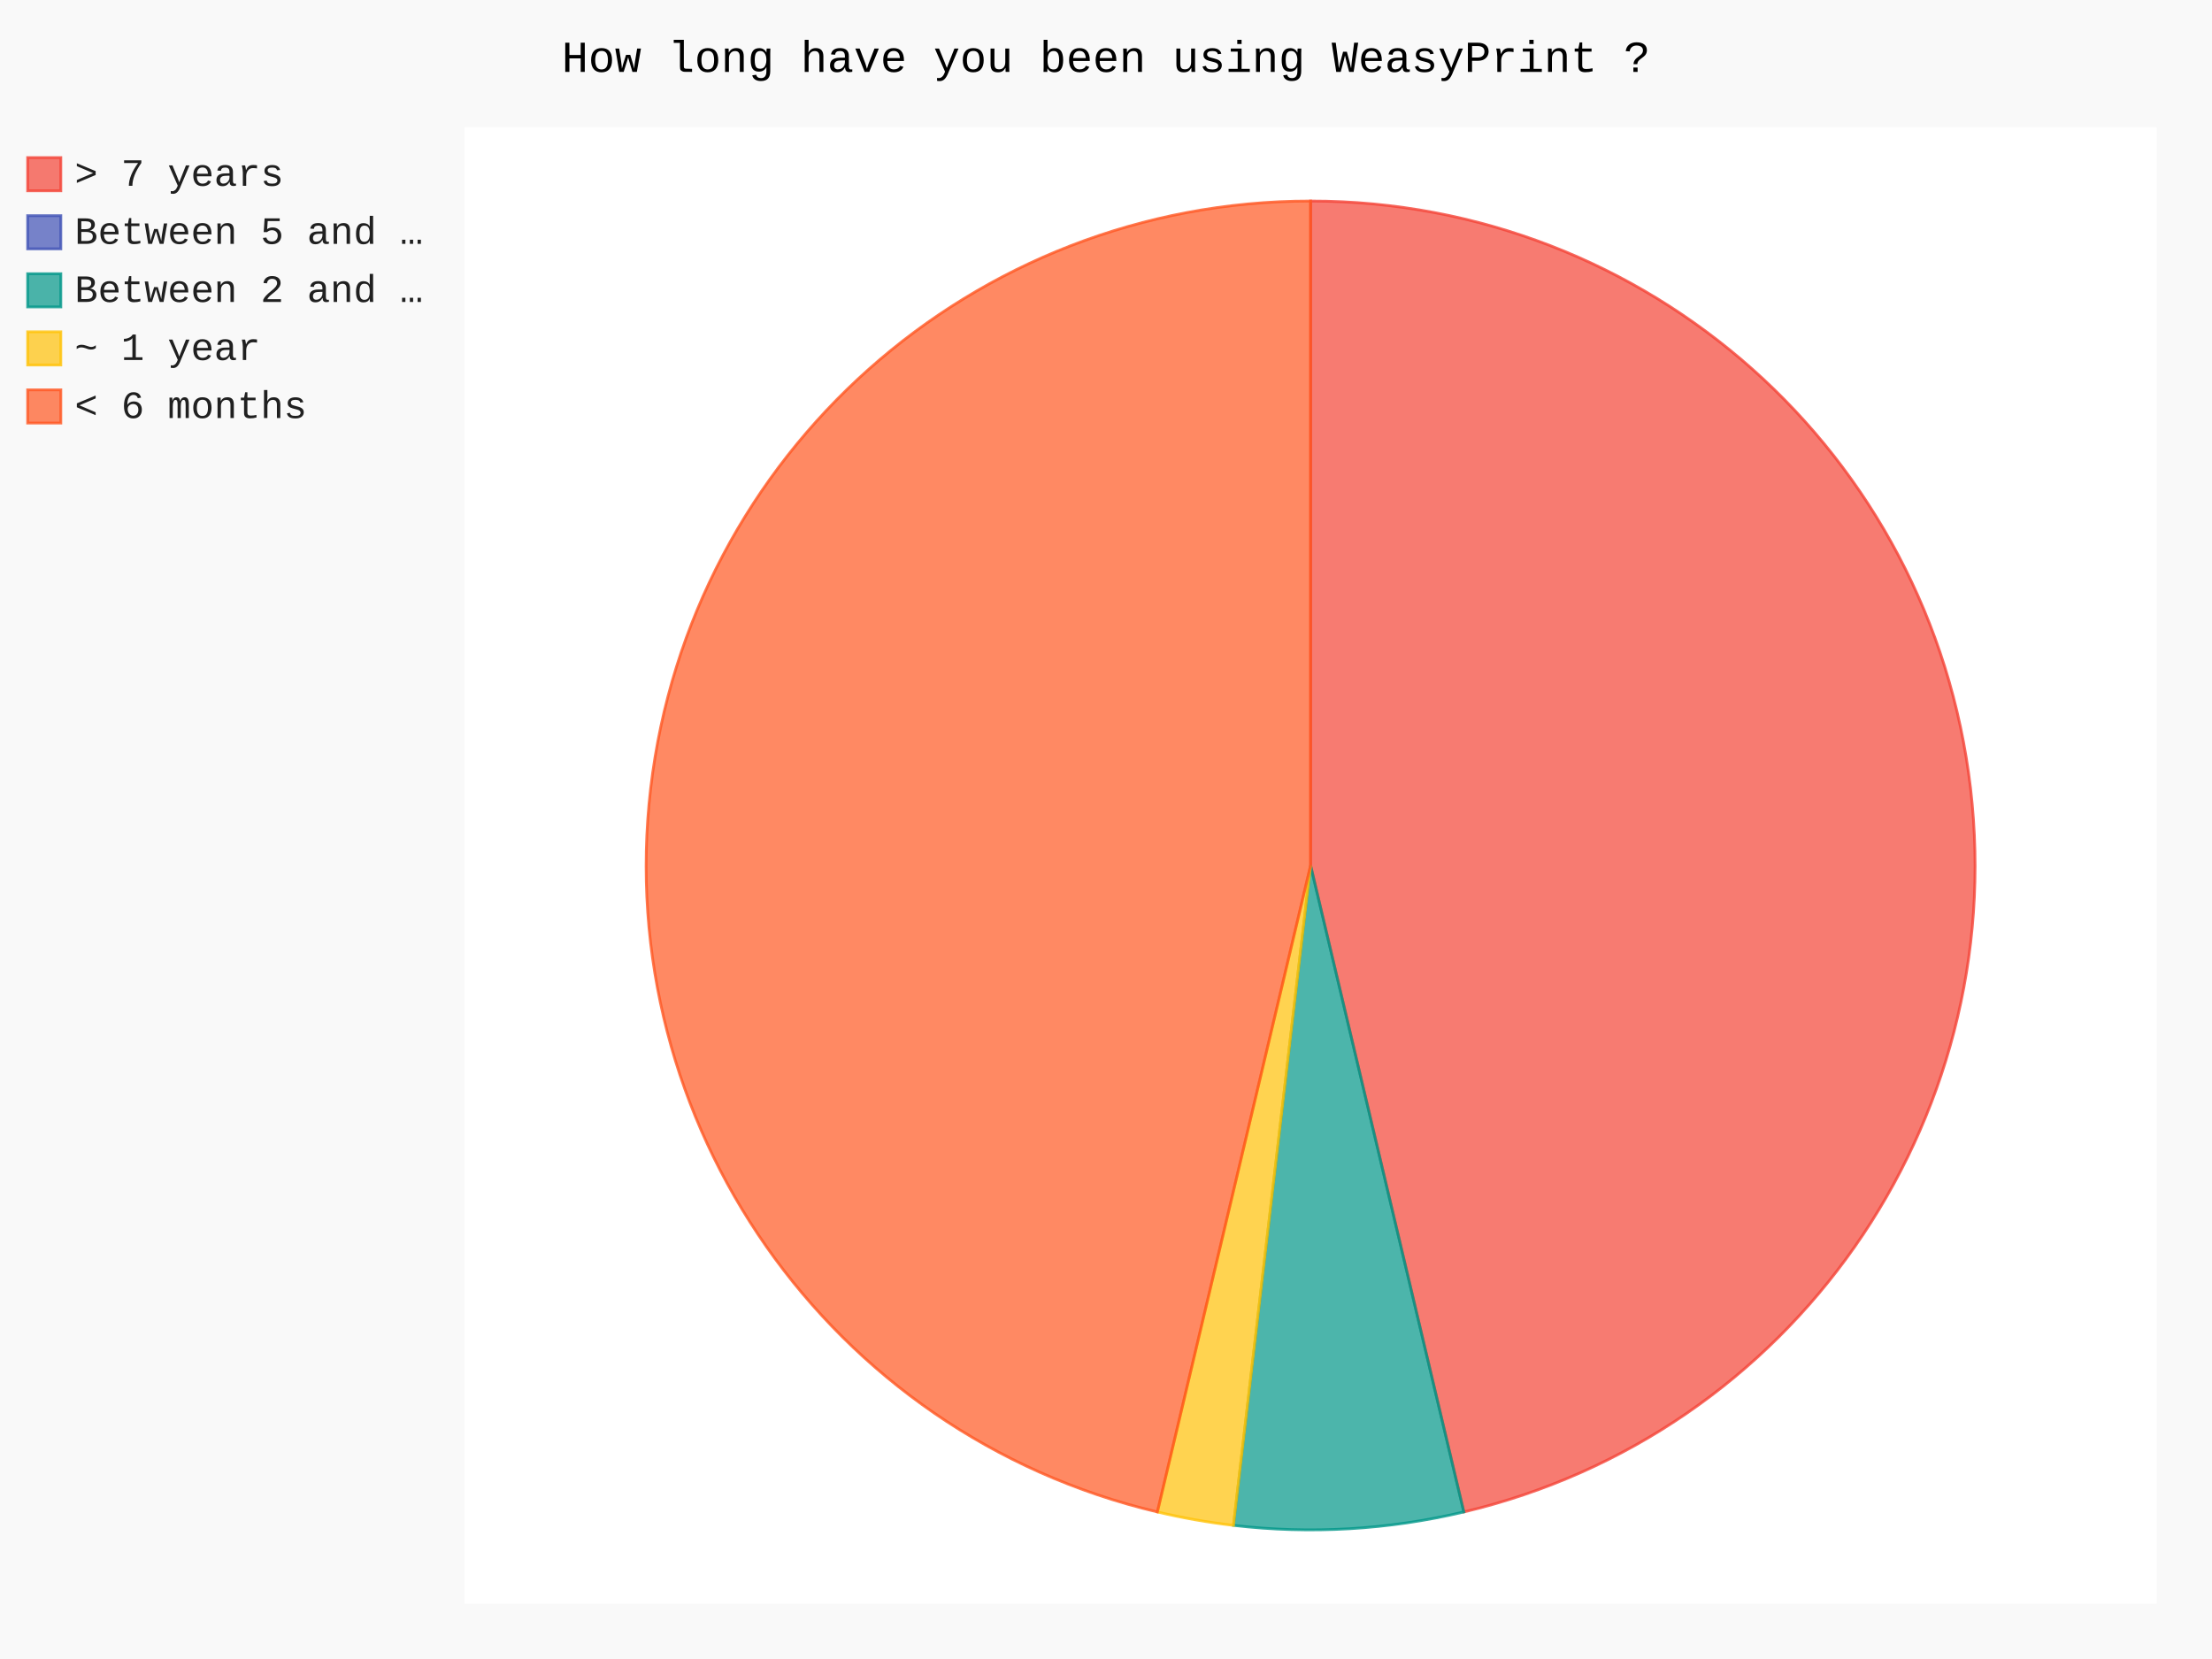
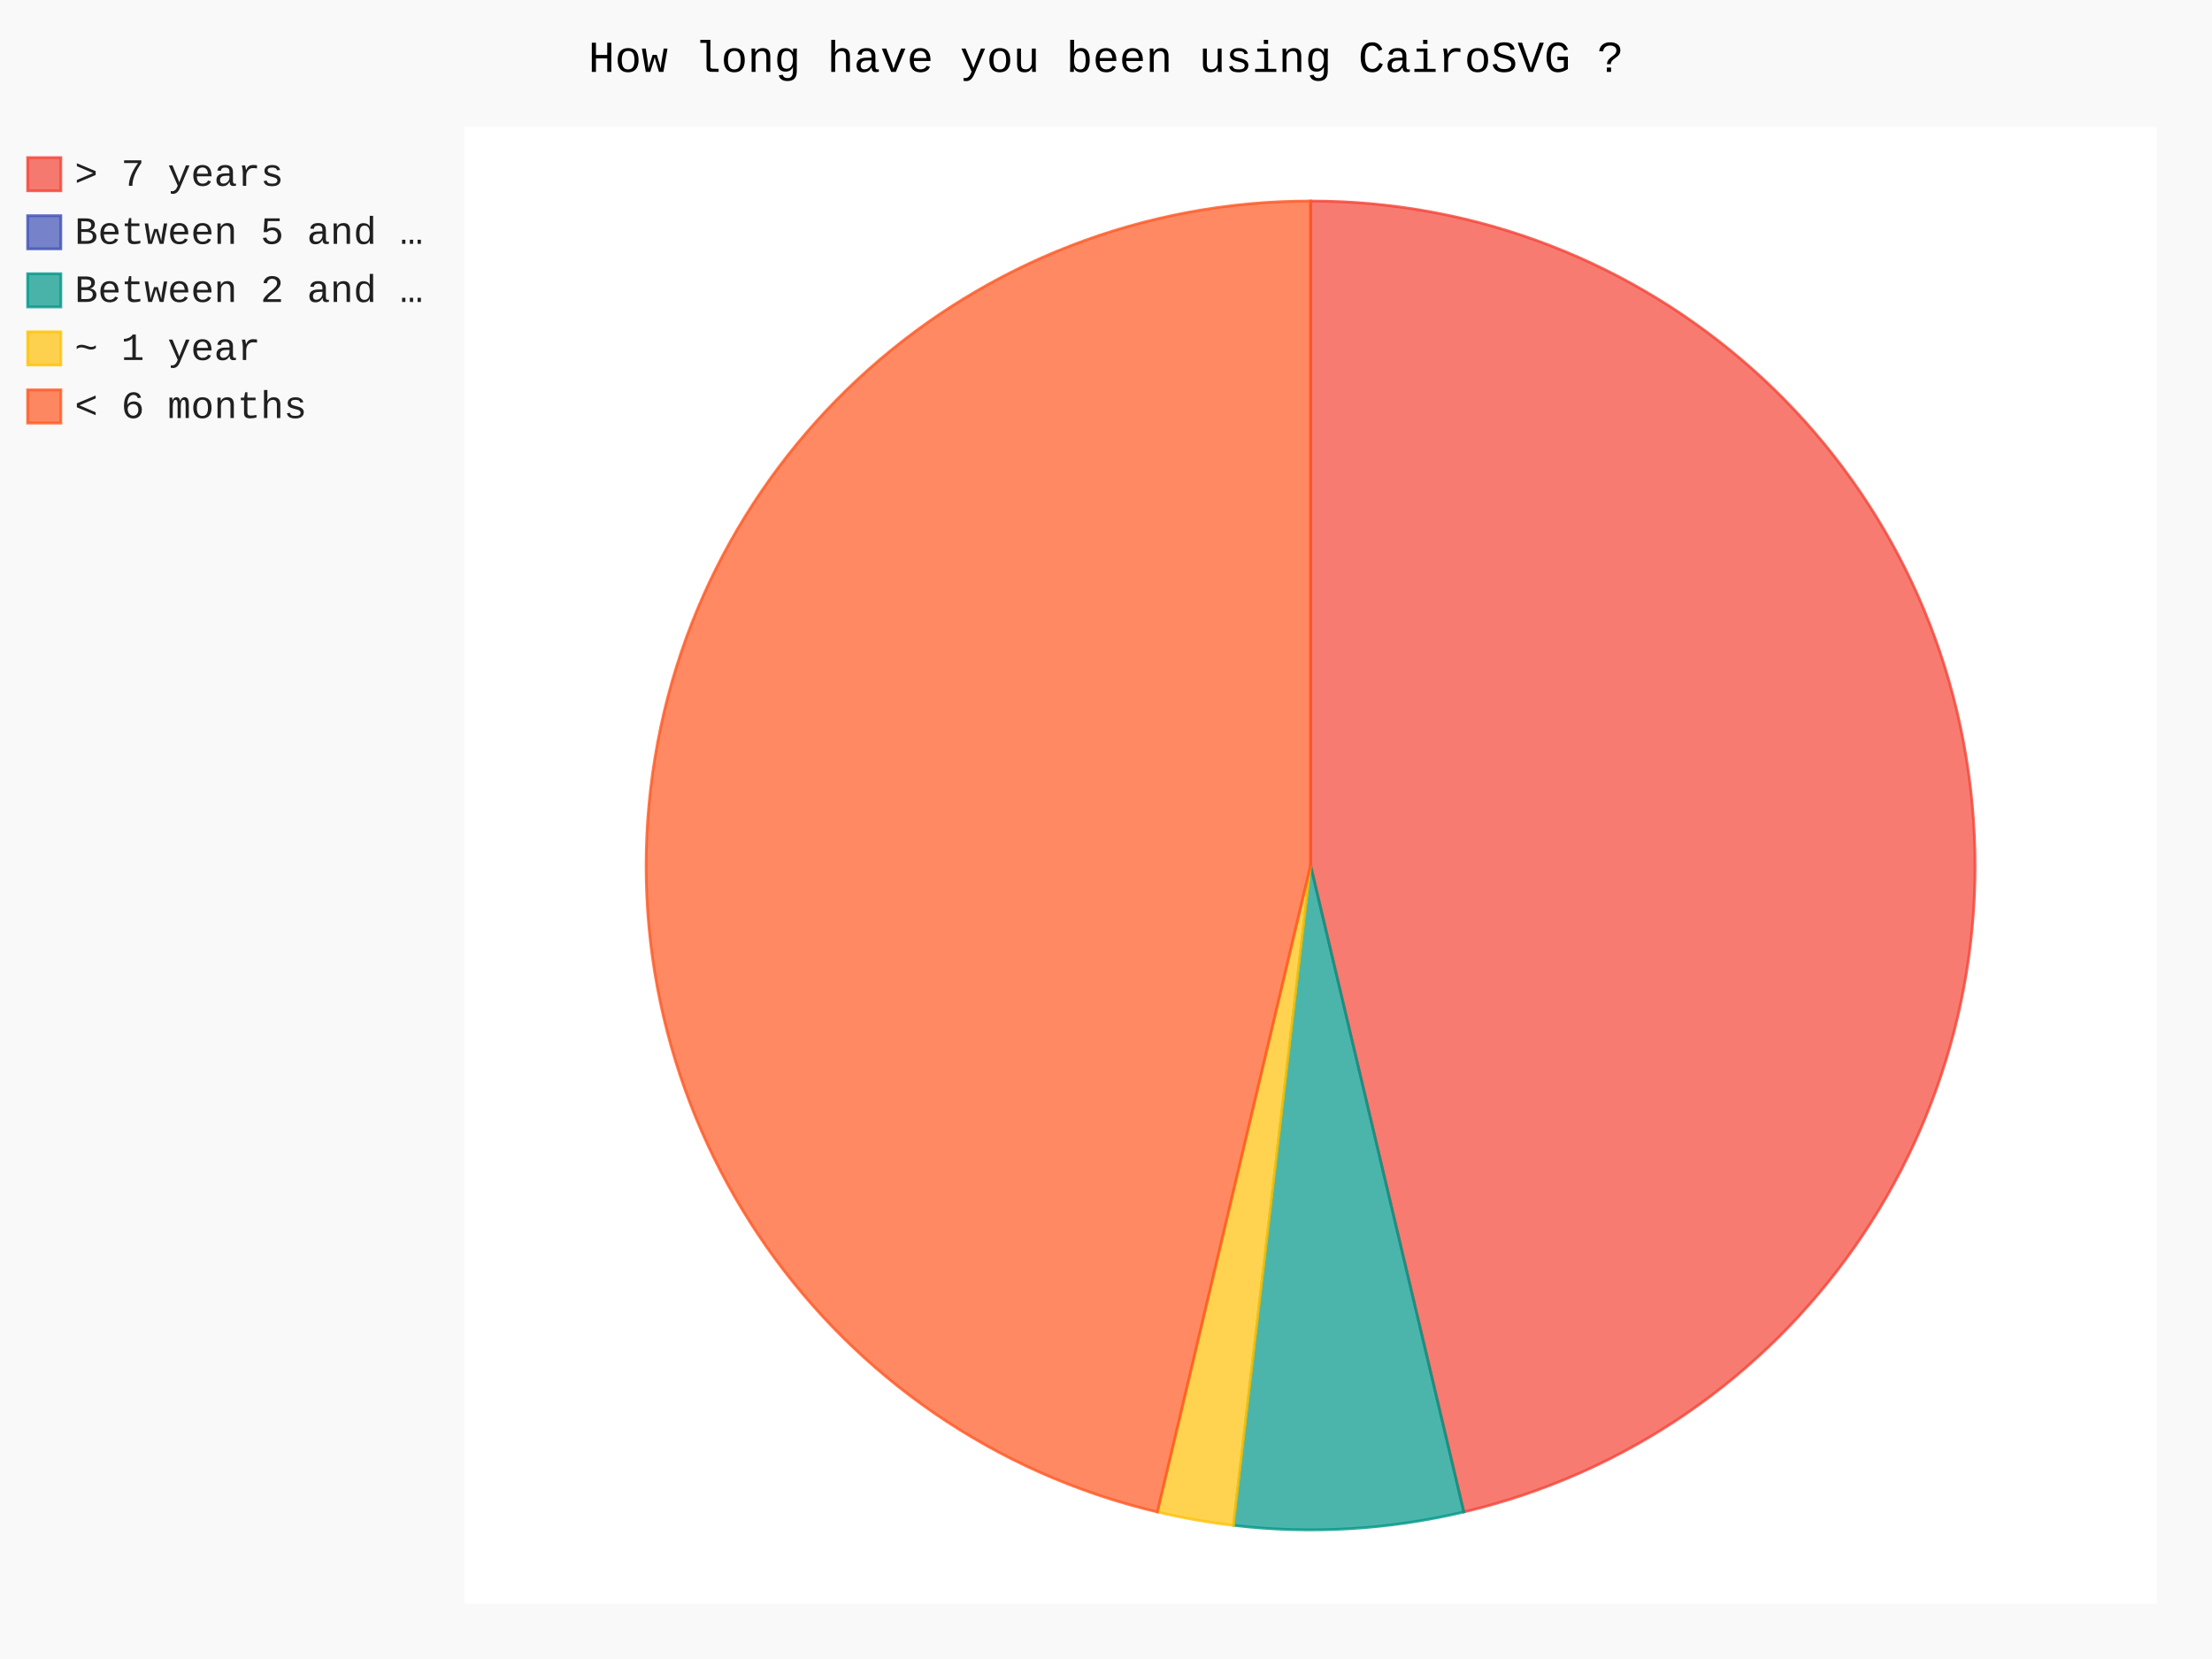
<svg xmlns="http://www.w3.org/2000/svg" id="chart-2faf85df-567d-4dfe-96f4-db31eab95336" class="pygal-chart" viewBox="0 0 800 600">
  <defs>
    <style type="text/css">#chart-2faf85df-567d-4dfe-96f4-db31eab95336{-webkit-user-select:none;-webkit-font-smoothing:antialiased;font-family:Consolas,"Liberation Mono",Menlo,Courier,monospace}#chart-2faf85df-567d-4dfe-96f4-db31eab95336 .title{font-family:Consolas,"Liberation Mono",Menlo,Courier,monospace;font-size:16px}#chart-2faf85df-567d-4dfe-96f4-db31eab95336 .legends .legend text{font-family:Consolas,"Liberation Mono",Menlo,Courier,monospace;font-size:14px}#chart-2faf85df-567d-4dfe-96f4-db31eab95336 .axis text{font-family:Consolas,"Liberation Mono",Menlo,Courier,monospace;font-size:10px}#chart-2faf85df-567d-4dfe-96f4-db31eab95336 .axis text.major{font-family:Consolas,"Liberation Mono",Menlo,Courier,monospace;font-size:10px}#chart-2faf85df-567d-4dfe-96f4-db31eab95336 .text-overlay text.value{font-family:Consolas,"Liberation Mono",Menlo,Courier,monospace;font-size:16px}#chart-2faf85df-567d-4dfe-96f4-db31eab95336 .text-overlay text.label{font-family:Consolas,"Liberation Mono",Menlo,Courier,monospace;font-size:10px}#chart-2faf85df-567d-4dfe-96f4-db31eab95336 .tooltip{font-family:Consolas,"Liberation Mono",Menlo,Courier,monospace;font-size:14px}#chart-2faf85df-567d-4dfe-96f4-db31eab95336 text.no_data{font-family:Consolas,"Liberation Mono",Menlo,Courier,monospace;font-size:64px}
#chart-2faf85df-567d-4dfe-96f4-db31eab95336{background-color:rgba(249,249,249,1)}#chart-2faf85df-567d-4dfe-96f4-db31eab95336 path,#chart-2faf85df-567d-4dfe-96f4-db31eab95336 line,#chart-2faf85df-567d-4dfe-96f4-db31eab95336 rect,#chart-2faf85df-567d-4dfe-96f4-db31eab95336 circle{-webkit-transition:150ms;-moz-transition:150ms;transition:150ms}#chart-2faf85df-567d-4dfe-96f4-db31eab95336 .graph &gt; .background{fill:rgba(249,249,249,1)}#chart-2faf85df-567d-4dfe-96f4-db31eab95336 .plot &gt; .background{fill:rgba(255,255,255,1)}#chart-2faf85df-567d-4dfe-96f4-db31eab95336 .graph{fill:rgba(0,0,0,.87)}#chart-2faf85df-567d-4dfe-96f4-db31eab95336 text.no_data{fill:rgba(0,0,0,1)}#chart-2faf85df-567d-4dfe-96f4-db31eab95336 .title{fill:rgba(0,0,0,1)}#chart-2faf85df-567d-4dfe-96f4-db31eab95336 .legends .legend text{fill:rgba(0,0,0,.87)}#chart-2faf85df-567d-4dfe-96f4-db31eab95336 .legends .legend:hover text{fill:rgba(0,0,0,1)}#chart-2faf85df-567d-4dfe-96f4-db31eab95336 .axis .line{stroke:rgba(0,0,0,1)}#chart-2faf85df-567d-4dfe-96f4-db31eab95336 .axis .guide.line{stroke:rgba(0,0,0,.54)}#chart-2faf85df-567d-4dfe-96f4-db31eab95336 .axis .major.line{stroke:rgba(0,0,0,.87)}#chart-2faf85df-567d-4dfe-96f4-db31eab95336 .axis text.major{fill:rgba(0,0,0,1)}#chart-2faf85df-567d-4dfe-96f4-db31eab95336 .axis.y .guides:hover .guide.line,#chart-2faf85df-567d-4dfe-96f4-db31eab95336 .line-graph .axis.x .guides:hover .guide.line,#chart-2faf85df-567d-4dfe-96f4-db31eab95336 .stackedline-graph .axis.x .guides:hover .guide.line,#chart-2faf85df-567d-4dfe-96f4-db31eab95336 .xy-graph .axis.x .guides:hover .guide.line{stroke:rgba(0,0,0,1)}#chart-2faf85df-567d-4dfe-96f4-db31eab95336 .axis .guides:hover text{fill:rgba(0,0,0,1)}#chart-2faf85df-567d-4dfe-96f4-db31eab95336 .reactive{fill-opacity:.7;stroke-opacity:.8;stroke-width:1}#chart-2faf85df-567d-4dfe-96f4-db31eab95336 .ci{stroke:rgba(0,0,0,.87)}#chart-2faf85df-567d-4dfe-96f4-db31eab95336 .reactive.active,#chart-2faf85df-567d-4dfe-96f4-db31eab95336 .active .reactive{fill-opacity:.8;stroke-opacity:.9;stroke-width:4}#chart-2faf85df-567d-4dfe-96f4-db31eab95336 .ci .reactive.active{stroke-width:1.5}#chart-2faf85df-567d-4dfe-96f4-db31eab95336 .series text{fill:rgba(0,0,0,1)}#chart-2faf85df-567d-4dfe-96f4-db31eab95336 .tooltip rect{fill:rgba(255,255,255,1);stroke:rgba(0,0,0,1);-webkit-transition:opacity 150ms;-moz-transition:opacity 150ms;transition:opacity 150ms}#chart-2faf85df-567d-4dfe-96f4-db31eab95336 .tooltip .label{fill:rgba(0,0,0,.87)}#chart-2faf85df-567d-4dfe-96f4-db31eab95336 .tooltip .label{fill:rgba(0,0,0,.87)}#chart-2faf85df-567d-4dfe-96f4-db31eab95336 .tooltip .legend{font-size:.8em;fill:rgba(0,0,0,.54)}#chart-2faf85df-567d-4dfe-96f4-db31eab95336 .tooltip .x_label{font-size:.6em;fill:rgba(0,0,0,1)}#chart-2faf85df-567d-4dfe-96f4-db31eab95336 .tooltip .xlink{font-size:.5em;text-decoration:underline}#chart-2faf85df-567d-4dfe-96f4-db31eab95336 .tooltip .value{font-size:1.5em}#chart-2faf85df-567d-4dfe-96f4-db31eab95336 .bound{font-size:.5em}#chart-2faf85df-567d-4dfe-96f4-db31eab95336 .max-value{font-size:.75em;fill:rgba(0,0,0,.54)}#chart-2faf85df-567d-4dfe-96f4-db31eab95336 .map-element{fill:rgba(255,255,255,1);stroke:rgba(0,0,0,.54) !important}#chart-2faf85df-567d-4dfe-96f4-db31eab95336 .map-element .reactive{fill-opacity:inherit;stroke-opacity:inherit}#chart-2faf85df-567d-4dfe-96f4-db31eab95336 .color-0,#chart-2faf85df-567d-4dfe-96f4-db31eab95336 .color-0 a:visited{stroke:#F44336;fill:#F44336}#chart-2faf85df-567d-4dfe-96f4-db31eab95336 .color-1,#chart-2faf85df-567d-4dfe-96f4-db31eab95336 .color-1 a:visited{stroke:#3F51B5;fill:#3F51B5}#chart-2faf85df-567d-4dfe-96f4-db31eab95336 .color-2,#chart-2faf85df-567d-4dfe-96f4-db31eab95336 .color-2 a:visited{stroke:#009688;fill:#009688}#chart-2faf85df-567d-4dfe-96f4-db31eab95336 .color-3,#chart-2faf85df-567d-4dfe-96f4-db31eab95336 .color-3 a:visited{stroke:#FFC107;fill:#FFC107}#chart-2faf85df-567d-4dfe-96f4-db31eab95336 .color-4,#chart-2faf85df-567d-4dfe-96f4-db31eab95336 .color-4 a:visited{stroke:#FF5722;fill:#FF5722}#chart-2faf85df-567d-4dfe-96f4-db31eab95336 .text-overlay .color-0 text{fill:black}#chart-2faf85df-567d-4dfe-96f4-db31eab95336 .text-overlay .color-1 text{fill:black}#chart-2faf85df-567d-4dfe-96f4-db31eab95336 .text-overlay .color-2 text{fill:black}#chart-2faf85df-567d-4dfe-96f4-db31eab95336 .text-overlay .color-3 text{fill:black}#chart-2faf85df-567d-4dfe-96f4-db31eab95336 .text-overlay .color-4 text{fill:black}
#chart-2faf85df-567d-4dfe-96f4-db31eab95336 text.no_data{text-anchor:middle}#chart-2faf85df-567d-4dfe-96f4-db31eab95336 .guide.line{fill:none}#chart-2faf85df-567d-4dfe-96f4-db31eab95336 .centered{text-anchor:middle}#chart-2faf85df-567d-4dfe-96f4-db31eab95336 .title{text-anchor:middle}#chart-2faf85df-567d-4dfe-96f4-db31eab95336 .legends .legend text{fill-opacity:1}#chart-2faf85df-567d-4dfe-96f4-db31eab95336 .axis.x text{text-anchor:middle}#chart-2faf85df-567d-4dfe-96f4-db31eab95336 .axis.x:not(.web) text[transform]{text-anchor:start}#chart-2faf85df-567d-4dfe-96f4-db31eab95336 .axis.x:not(.web) text[transform].backwards{text-anchor:end}#chart-2faf85df-567d-4dfe-96f4-db31eab95336 .axis.y text{text-anchor:end}#chart-2faf85df-567d-4dfe-96f4-db31eab95336 .axis.y text[transform].backwards{text-anchor:start}#chart-2faf85df-567d-4dfe-96f4-db31eab95336 .axis.y2 text{text-anchor:start}#chart-2faf85df-567d-4dfe-96f4-db31eab95336 .axis.y2 text[transform].backwards{text-anchor:end}#chart-2faf85df-567d-4dfe-96f4-db31eab95336 .axis .guide.line{stroke-dasharray:4,4;stroke:black}#chart-2faf85df-567d-4dfe-96f4-db31eab95336 .axis .major.guide.line{stroke-dasharray:6,6;stroke:black}#chart-2faf85df-567d-4dfe-96f4-db31eab95336 .horizontal .axis.y .guide.line,#chart-2faf85df-567d-4dfe-96f4-db31eab95336 .horizontal .axis.y2 .guide.line,#chart-2faf85df-567d-4dfe-96f4-db31eab95336 .vertical .axis.x .guide.line{opacity:0}#chart-2faf85df-567d-4dfe-96f4-db31eab95336 .horizontal .axis.always_show .guide.line,#chart-2faf85df-567d-4dfe-96f4-db31eab95336 .vertical .axis.always_show .guide.line{opacity:1 !important}#chart-2faf85df-567d-4dfe-96f4-db31eab95336 .axis.y .guides:hover .guide.line,#chart-2faf85df-567d-4dfe-96f4-db31eab95336 .axis.y2 .guides:hover .guide.line,#chart-2faf85df-567d-4dfe-96f4-db31eab95336 .axis.x .guides:hover .guide.line{opacity:1}#chart-2faf85df-567d-4dfe-96f4-db31eab95336 .axis .guides:hover text{opacity:1}#chart-2faf85df-567d-4dfe-96f4-db31eab95336 .nofill{fill:none}#chart-2faf85df-567d-4dfe-96f4-db31eab95336 .subtle-fill{fill-opacity:.2}#chart-2faf85df-567d-4dfe-96f4-db31eab95336 .dot{stroke-width:1px;fill-opacity:1;stroke-opacity:1}#chart-2faf85df-567d-4dfe-96f4-db31eab95336 .dot.active{stroke-width:5px}#chart-2faf85df-567d-4dfe-96f4-db31eab95336 .dot.negative{fill:transparent}#chart-2faf85df-567d-4dfe-96f4-db31eab95336 text,#chart-2faf85df-567d-4dfe-96f4-db31eab95336 tspan{stroke:none !important}#chart-2faf85df-567d-4dfe-96f4-db31eab95336 .series text.active{opacity:1}#chart-2faf85df-567d-4dfe-96f4-db31eab95336 .tooltip rect{fill-opacity:.95;stroke-width:.5}#chart-2faf85df-567d-4dfe-96f4-db31eab95336 .tooltip text{fill-opacity:1}#chart-2faf85df-567d-4dfe-96f4-db31eab95336 .showable{visibility:hidden}#chart-2faf85df-567d-4dfe-96f4-db31eab95336 .showable.shown{visibility:visible}#chart-2faf85df-567d-4dfe-96f4-db31eab95336 .gauge-background{fill:rgba(229,229,229,1);stroke:none}#chart-2faf85df-567d-4dfe-96f4-db31eab95336 .bg-lines{stroke:rgba(249,249,249,1);stroke-width:2px}</style>
  </defs>
  <g class="graph pie-graph vertical">
    <rect x="0" y="0" width="800" height="600" class="background" />
    <g transform="translate(168, 46)" class="plot">
      <rect x="0" y="0" width="612.0" height="534" class="background" />
      <g class="series serie-0 color-0">
        <g class="slices">
          <g class="slice">
            <path d="M306 26.7 A240.3 240.3 0 0 1 361.417 500.823 L306 267 A0 0 0 0 0 306 267 z" class="slice reactive tooltip-trigger" />
          </g>
        </g>
      </g>
      <g class="series serie-1 color-1">
        <g class="slices">
          <g class="slice" />
        </g>
      </g>
      <g class="series serie-2 color-2">
        <g class="slices">
          <g class="slice">
            <path d="M361.417 500.823 A240.3 240.3 0 0 1 278.103 505.675 L306 267 A0 0 0 0 0 306 267 z" class="slice reactive tooltip-trigger" />
          </g>
        </g>
      </g>
      <g class="series serie-3 color-3">
        <g class="slices">
          <g class="slice">
            <path d="M278.103 505.675 A240.3 240.3 0 0 1 250.583 500.823 L306 267 A0 0 0 0 0 306 267 z" class="slice reactive tooltip-trigger" />
          </g>
        </g>
      </g>
      <g class="series serie-4 color-4">
        <g class="slices">
          <g class="slice">
            <path d="M250.583 500.823 A240.3 240.3 0 0 1 306 26.7 L306 267 A0 0 0 0 0 306 267 z" class="slice reactive tooltip-trigger" />
          </g>
        </g>
      </g>
    </g>
    <g class="titles">
-       <text x="400.0" y="26" class="title plot_title">How long have you been using WeasyPrint ?</text>
+       <text x="400.0" y="26" class="title plot_title">How long have you been using CairoSVG ?</text>
    </g>
    <g transform="translate(168, 46)" class="plot overlay">
      <g class="series serie-0 color-0" />
      <g class="series serie-1 color-1" />
      <g class="series serie-2 color-2" />
      <g class="series serie-3 color-3" />
      <g class="series serie-4 color-4" />
    </g>
    <g transform="translate(168, 46)" class="plot text-overlay">
      <g class="series serie-0 color-0" />
      <g class="series serie-1 color-1" />
      <g class="series serie-2 color-2" />
      <g class="series serie-3 color-3" />
      <g class="series serie-4 color-4" />
    </g>
    <g transform="translate(168, 46)" class="plot tooltip-overlay">
      <g transform="translate(0 0)" style="opacity: 0" class="tooltip">
        <rect rx="0" ry="0" width="0" height="0" class="tooltip-box" />
        <g class="text" />
      </g>
    </g>
    <g transform="translate(10, 56)" class="legends">
      <g id="activate-serie-0" class="legend reactive activate-serie">
        <rect x="0.0" y="1.0" width="12" height="12" class="color-0 reactive" />
        <text x="17.0" y="11.2">&gt; 7 years</text>
      </g>
      <g id="activate-serie-1" class="legend reactive activate-serie">
        <rect x="0.0" y="22.0" width="12" height="12" class="color-1 reactive" />
        <text x="17.0" y="32.2">Between 5 and …</text>
      </g>
      <g id="activate-serie-2" class="legend reactive activate-serie">
        <rect x="0.0" y="43.0" width="12" height="12" class="color-2 reactive" />
        <text x="17.0" y="53.2">Between 2 and …</text>
      </g>
      <g id="activate-serie-3" class="legend reactive activate-serie">
        <rect x="0.0" y="64.0" width="12" height="12" class="color-3 reactive" />
        <text x="17.0" y="74.2">~ 1 year</text>
      </g>
      <g id="activate-serie-4" class="legend reactive activate-serie">
        <rect x="0.0" y="85.0" width="12" height="12" class="color-4 reactive" />
        <text x="17.0" y="95.2">&lt; 6 months</text>
      </g>
    </g>
    <g transform="translate(790, 56)" class="legends" />
  </g>
</svg>
